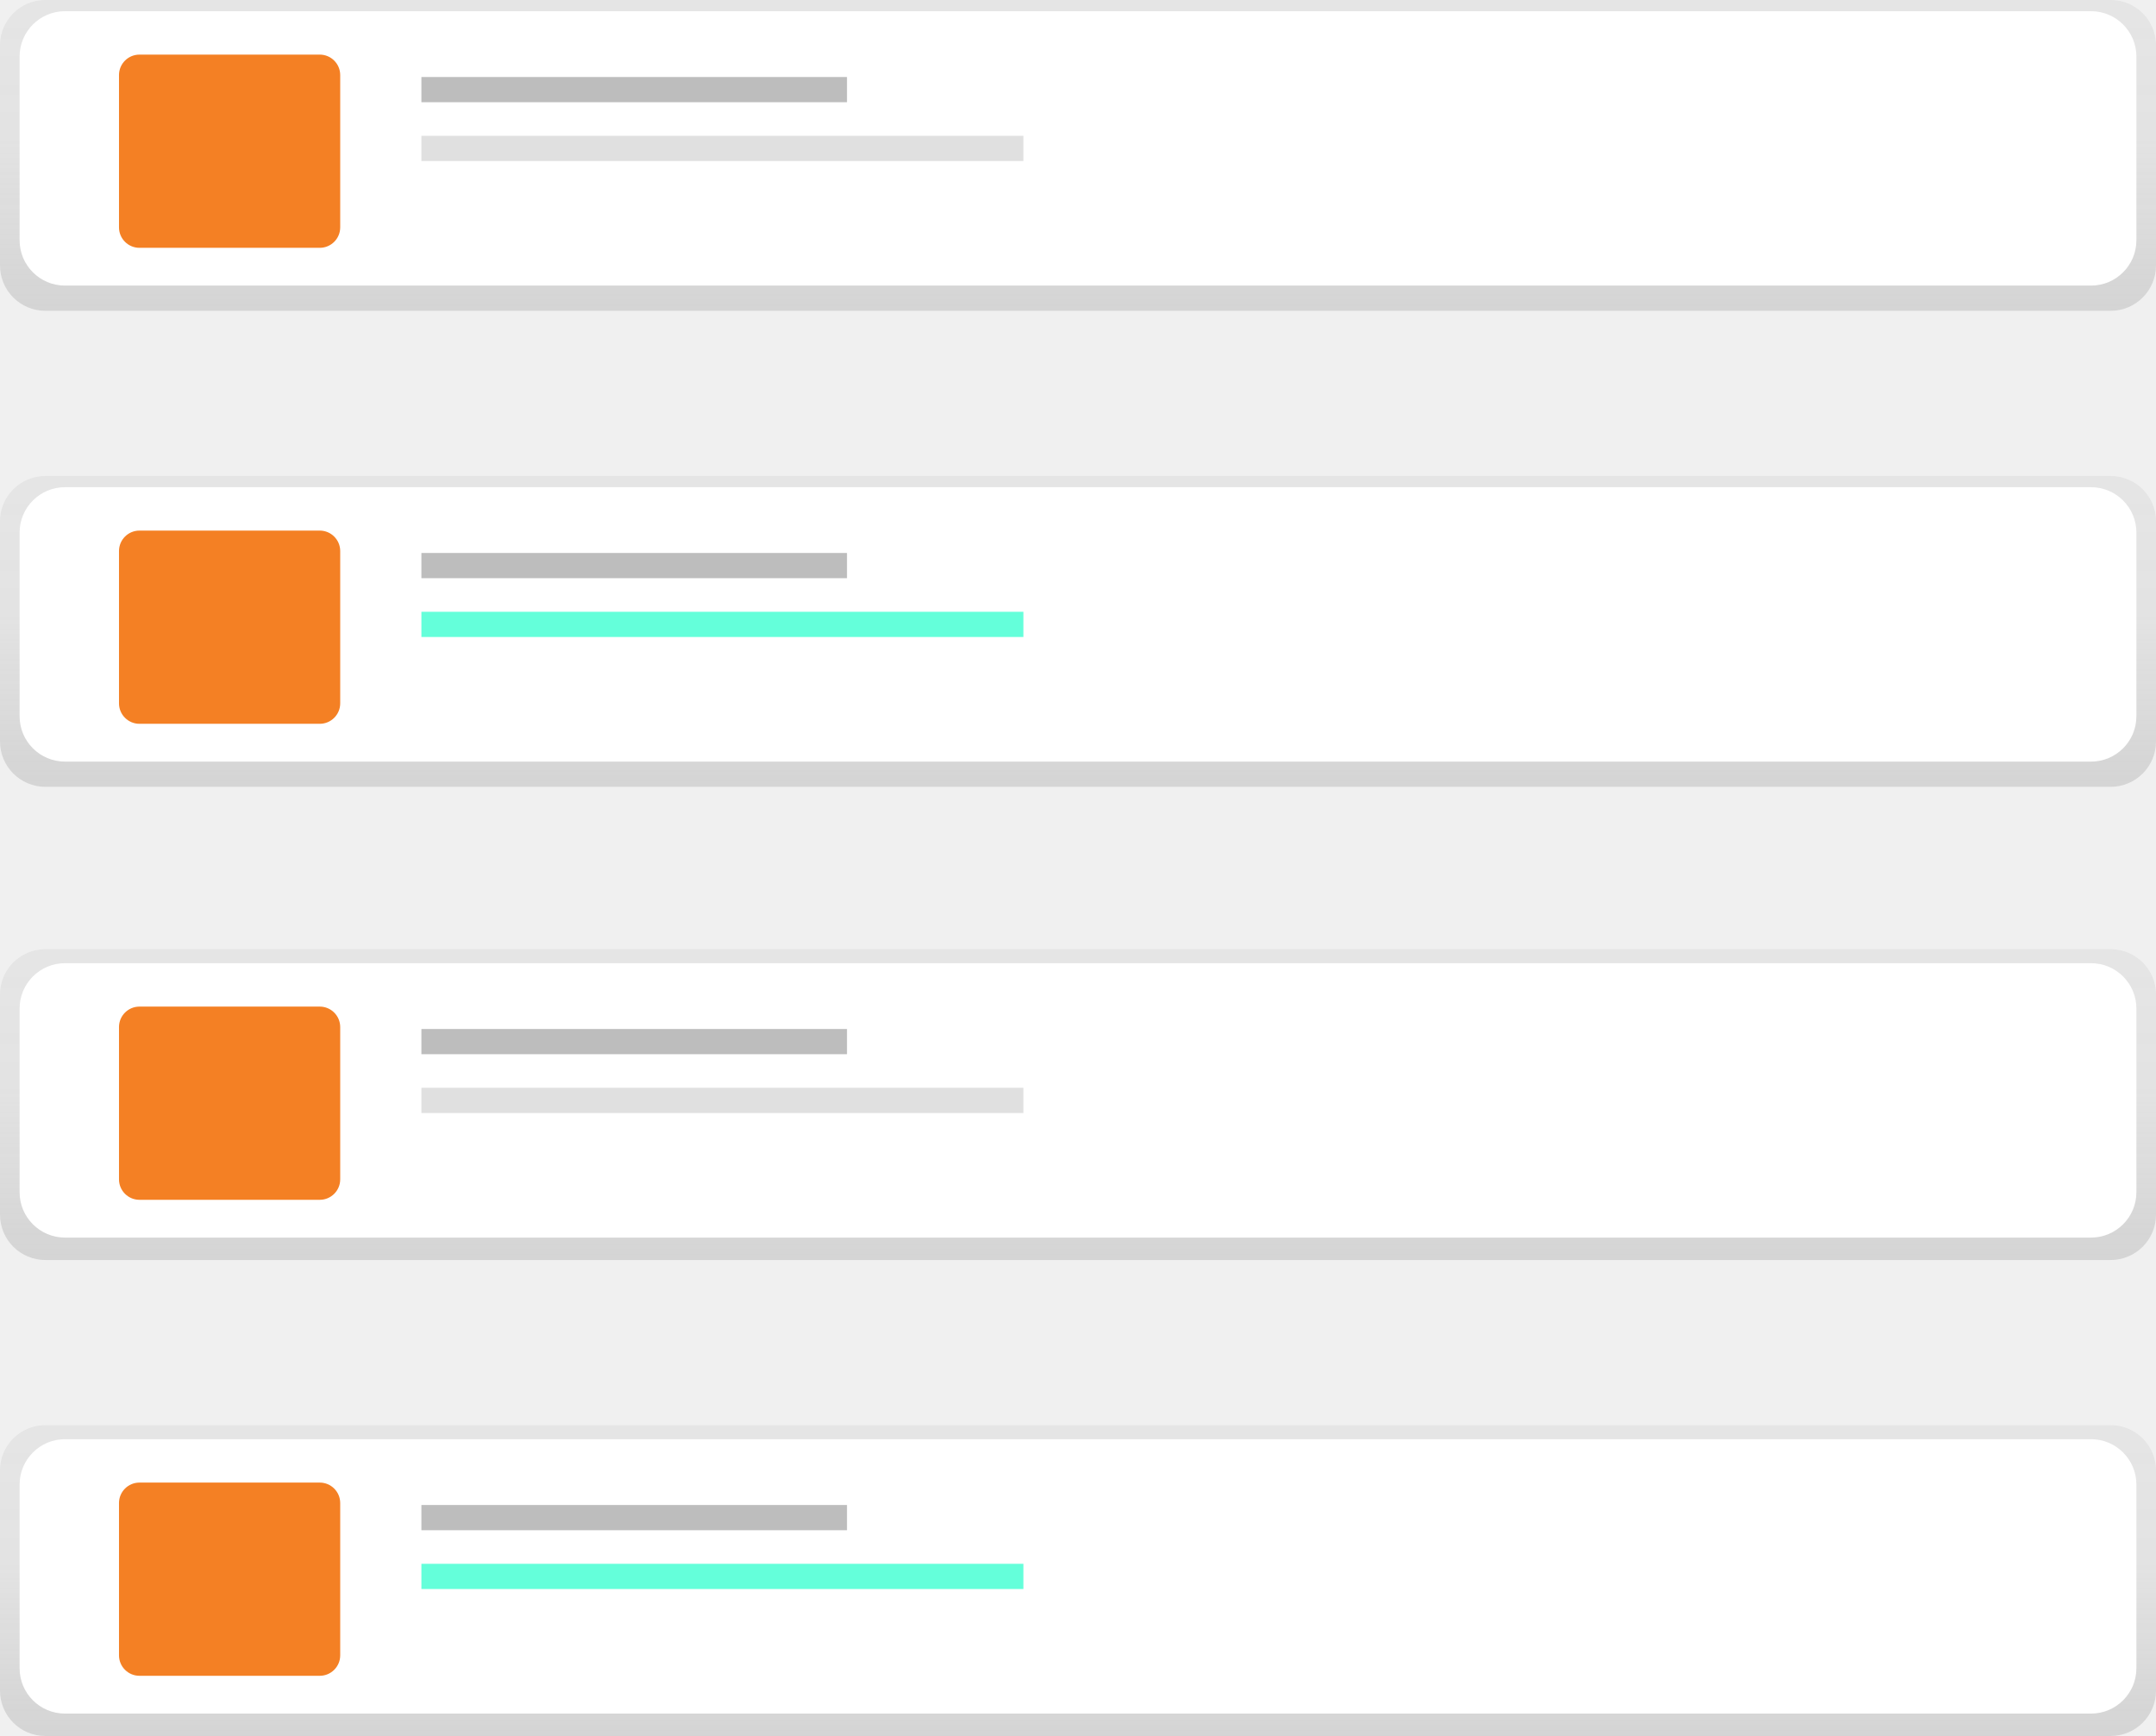
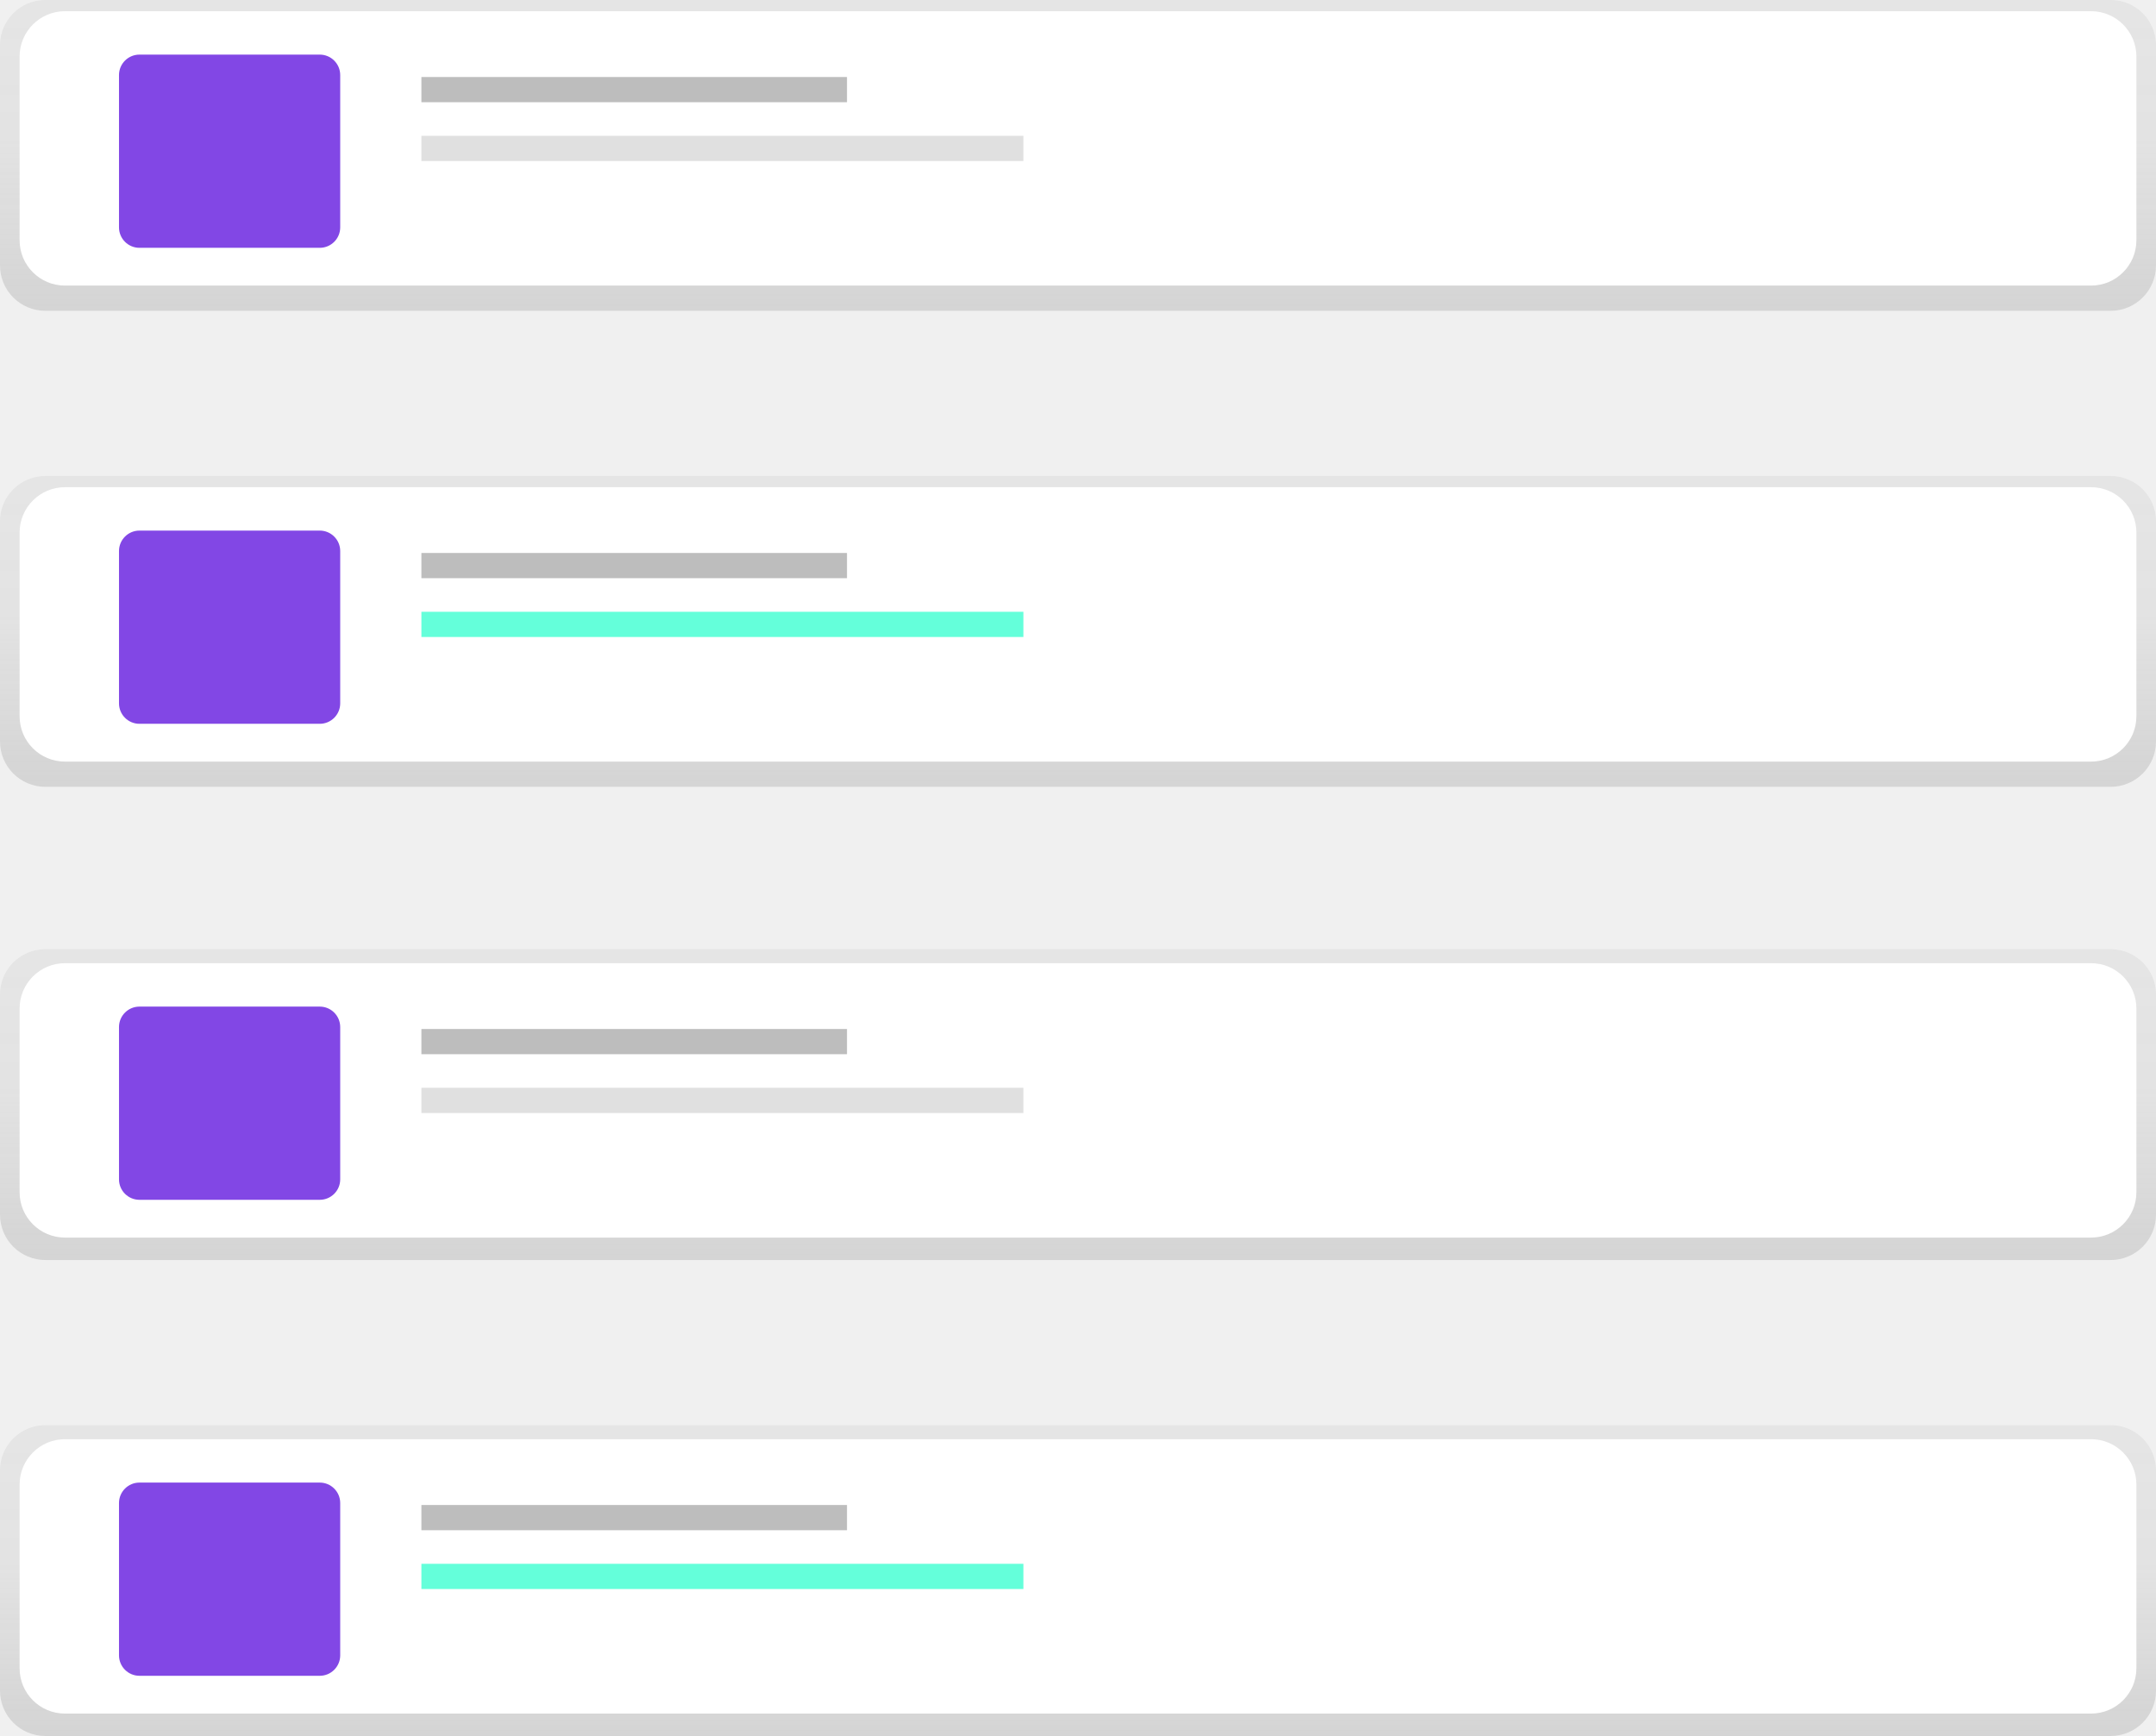
<svg xmlns="http://www.w3.org/2000/svg" xmlns:xlink="http://www.w3.org/1999/xlink" id="7114f287-f455-48fa-b22d-74c46c20e1b4" data-name="Layer 1" width="880" height="708.57" viewBox="0 0 880 708.57">
  <defs>
    <linearGradient id="f3037a3a-ca9c-44ad-820d-2abf4b00aaf0" x1="440" y1="126.86" x2="440" gradientUnits="userSpaceOnUse">
      <stop offset="0" stop-color="gray" stop-opacity="0.25" />
      <stop offset="0.54" stop-color="gray" stop-opacity="0.12" />
      <stop offset="1" stop-color="gray" stop-opacity="0.1" />
    </linearGradient>
    <linearGradient id="a70f8c99-35f5-49a6-8b7d-4f5214e4d387" x1="87.3" y1="109.38" x2="87.3" y2="20.06" gradientUnits="userSpaceOnUse">
      <stop offset="0" stop-color="#b3b3b3" stop-opacity="0.25" />
      <stop offset="0.54" stop-color="#b3b3b3" stop-opacity="0.1" />
      <stop offset="1" stop-color="#b3b3b3" stop-opacity="0.05" />
    </linearGradient>
    <linearGradient id="4fd672ca-49a1-4acc-8871-0fd2bc3af50b" x1="255.5" y1="42.07" x2="255.5" y2="30.42" xlink:href="#a70f8c99-35f5-49a6-8b7d-4f5214e4d387" />
    <linearGradient id="527de121-8fb9-4e9a-bfeb-6bf3b12ddf98" x1="292.17" y1="69.25" x2="292.17" y2="57.6" xlink:href="#a70f8c99-35f5-49a6-8b7d-4f5214e4d387" />
    <linearGradient id="76703a65-20bd-40ee-b936-a2314b4e65bc" x1="440" y1="321.14" x2="440" y2="194.29" xlink:href="#f3037a3a-ca9c-44ad-820d-2abf4b00aaf0" />
    <linearGradient id="7e06630c-c107-466d-ba5a-d39eb4869e22" x1="87.3" y1="303.67" x2="87.3" y2="214.35" xlink:href="#a70f8c99-35f5-49a6-8b7d-4f5214e4d387" />
    <linearGradient id="64024240-2bee-44a2-98f2-c3338fae8d96" x1="255.5" y1="236.36" x2="255.5" y2="224.71" xlink:href="#a70f8c99-35f5-49a6-8b7d-4f5214e4d387" />
    <linearGradient id="df6f1b6e-a3ce-456d-88f8-a973e60fd6c1" x1="292.17" y1="263.54" x2="292.17" y2="251.89" xlink:href="#a70f8c99-35f5-49a6-8b7d-4f5214e4d387" />
    <linearGradient id="7d6446ca-5878-45bd-af0f-8e2754606c00" x1="440" y1="514.29" x2="440" y2="387.43" xlink:href="#f3037a3a-ca9c-44ad-820d-2abf4b00aaf0" />
    <linearGradient id="f86c7a62-0867-4bdc-be80-f22c48d46d50" x1="87.3" y1="496.81" x2="87.3" y2="407.49" xlink:href="#a70f8c99-35f5-49a6-8b7d-4f5214e4d387" />
    <linearGradient id="34d7a9d4-14f7-4477-9569-e99019787794" x1="255.5" y1="429.5" x2="255.5" y2="417.85" xlink:href="#a70f8c99-35f5-49a6-8b7d-4f5214e4d387" />
    <linearGradient id="d49810fe-7d94-46b3-98b2-9fba8eecb6ae" x1="292.17" y1="456.68" x2="292.17" y2="445.03" xlink:href="#a70f8c99-35f5-49a6-8b7d-4f5214e4d387" />
    <linearGradient id="2744f56f-2e61-4887-afdf-980f321917da" x1="440" y1="708.57" x2="440" y2="581.71" xlink:href="#f3037a3a-ca9c-44ad-820d-2abf4b00aaf0" />
    <linearGradient id="695e60e5-3aad-46fe-856e-ca0324095340" x1="87.3" y1="691.1" x2="87.3" y2="601.78" xlink:href="#a70f8c99-35f5-49a6-8b7d-4f5214e4d387" />
    <linearGradient id="3817817f-905c-4d93-a739-792a114f5d6c" x1="255.5" y1="623.78" x2="255.5" y2="612.13" xlink:href="#a70f8c99-35f5-49a6-8b7d-4f5214e4d387" />
    <linearGradient id="dc613b25-7b46-43c8-b008-a384c95d9aa8" x1="292.17" y1="650.97" x2="292.17" y2="639.32" xlink:href="#a70f8c99-35f5-49a6-8b7d-4f5214e4d387" />
  </defs>
  <rect width="880" height="126.86" rx="18.52" ry="18.52" fill="url(#f3037a3a-ca9c-44ad-820d-2abf4b00aaf0)" />
  <rect x="41.32" y="20.06" width="91.96" height="89.32" rx="8.35" ry="8.35" fill="url(#a70f8c99-35f5-49a6-8b7d-4f5214e4d387)" />
  <rect x="167.04" y="30.42" width="176.93" height="11.65" fill="url(#4fd672ca-49a1-4acc-8871-0fd2bc3af50b)" />
  <rect x="167.04" y="57.6" width="250.26" height="11.65" fill="url(#527de121-8fb9-4e9a-bfeb-6bf3b12ddf98)" />
  <rect y="194.29" width="880" height="126.86" rx="18.52" ry="18.52" fill="url(#76703a65-20bd-40ee-b936-a2314b4e65bc)" />
  <rect x="41.32" y="214.35" width="91.96" height="89.32" rx="8.35" ry="8.35" fill="url(#7e06630c-c107-466d-ba5a-d39eb4869e22)" />
  <rect x="167.04" y="224.71" width="176.93" height="11.65" fill="url(#64024240-2bee-44a2-98f2-c3338fae8d96)" />
  <rect x="167.04" y="251.89" width="250.26" height="11.65" fill="url(#df6f1b6e-a3ce-456d-88f8-a973e60fd6c1)" />
  <rect y="387.43" width="880" height="126.86" rx="18.52" ry="18.52" fill="url(#7d6446ca-5878-45bd-af0f-8e2754606c00)" />
  <rect x="41.32" y="407.49" width="91.96" height="89.32" rx="8.35" ry="8.35" fill="url(#f86c7a62-0867-4bdc-be80-f22c48d46d50)" />
  <rect x="167.04" y="417.85" width="176.93" height="11.65" fill="url(#34d7a9d4-14f7-4477-9569-e99019787794)" />
  <rect x="167.04" y="445.03" width="250.26" height="11.65" fill="url(#d49810fe-7d94-46b3-98b2-9fba8eecb6ae)" />
  <rect y="581.71" width="880" height="126.86" rx="18.52" ry="18.52" fill="url(#2744f56f-2e61-4887-afdf-980f321917da)" />
  <rect x="41.32" y="601.78" width="91.96" height="89.32" rx="8.35" ry="8.35" fill="url(#695e60e5-3aad-46fe-856e-ca0324095340)" />
  <rect x="167.04" y="612.13" width="176.93" height="11.65" fill="url(#3817817f-905c-4d93-a739-792a114f5d6c)" />
  <rect x="167.04" y="639.32" width="250.26" height="11.65" fill="url(#dc613b25-7b46-43c8-b008-a384c95d9aa8)" />
  <rect x="8" y="4.57" width="864" height="112" rx="18.52" ry="18.52" fill="#fff" />
-   <rect x="48.57" y="22.29" width="90.29" height="78.86" rx="8.35" ry="8.35" fill="#F48024" />
+   <rect x="48.57" y="22.29" width="90.29" height="78.86" rx="8.35" ry="8.35" fill="#8247E5" />
  <rect x="172" y="31.43" width="173.71" height="10.29" fill="#bdbdbd" />
  <rect x="172" y="55.43" width="245.71" height="10.29" fill="#e0e0e0" />
  <rect x="8" y="198.86" width="864" height="112" rx="18.52" ry="18.52" fill="#fff" />
-   <rect x="48.57" y="216.57" width="90.29" height="78.86" rx="8.35" ry="8.35" fill="#F48024" />
+   <rect x="48.57" y="216.57" width="90.29" height="78.86" rx="8.35" ry="8.35" fill="#8247E5" />
  <rect x="172" y="225.71" width="173.71" height="10.29" fill="#bdbdbd" />
  <rect x="172" y="249.71" width="245.71" height="10.29" fill="#64ffda" />
  <rect x="8" y="393.14" width="864" height="112" rx="18.52" ry="18.52" fill="#fff" />
-   <rect x="48.57" y="410.86" width="90.29" height="78.86" rx="8.35" ry="8.35" fill="#F48024" />
+   <rect x="48.57" y="410.86" width="90.29" height="78.86" rx="8.35" ry="8.35" fill="#8247E5" />
  <rect x="172" y="420" width="173.71" height="10.29" fill="#bdbdbd" />
  <rect x="172" y="444" width="245.71" height="10.29" fill="#e0e0e0" />
  <rect x="8" y="587.43" width="864" height="112" rx="18.52" ry="18.52" fill="#fff" />
-   <rect x="48.57" y="605.14" width="90.29" height="78.86" rx="8.35" ry="8.35" fill="#F48024" />
+   <rect x="48.57" y="605.14" width="90.29" height="78.86" rx="8.35" ry="8.35" fill="#8247E5" />
  <rect x="172" y="614.29" width="173.71" height="10.29" fill="#bdbdbd" />
  <rect x="172" y="638.29" width="245.71" height="10.29" fill="#64ffda" />
</svg>
